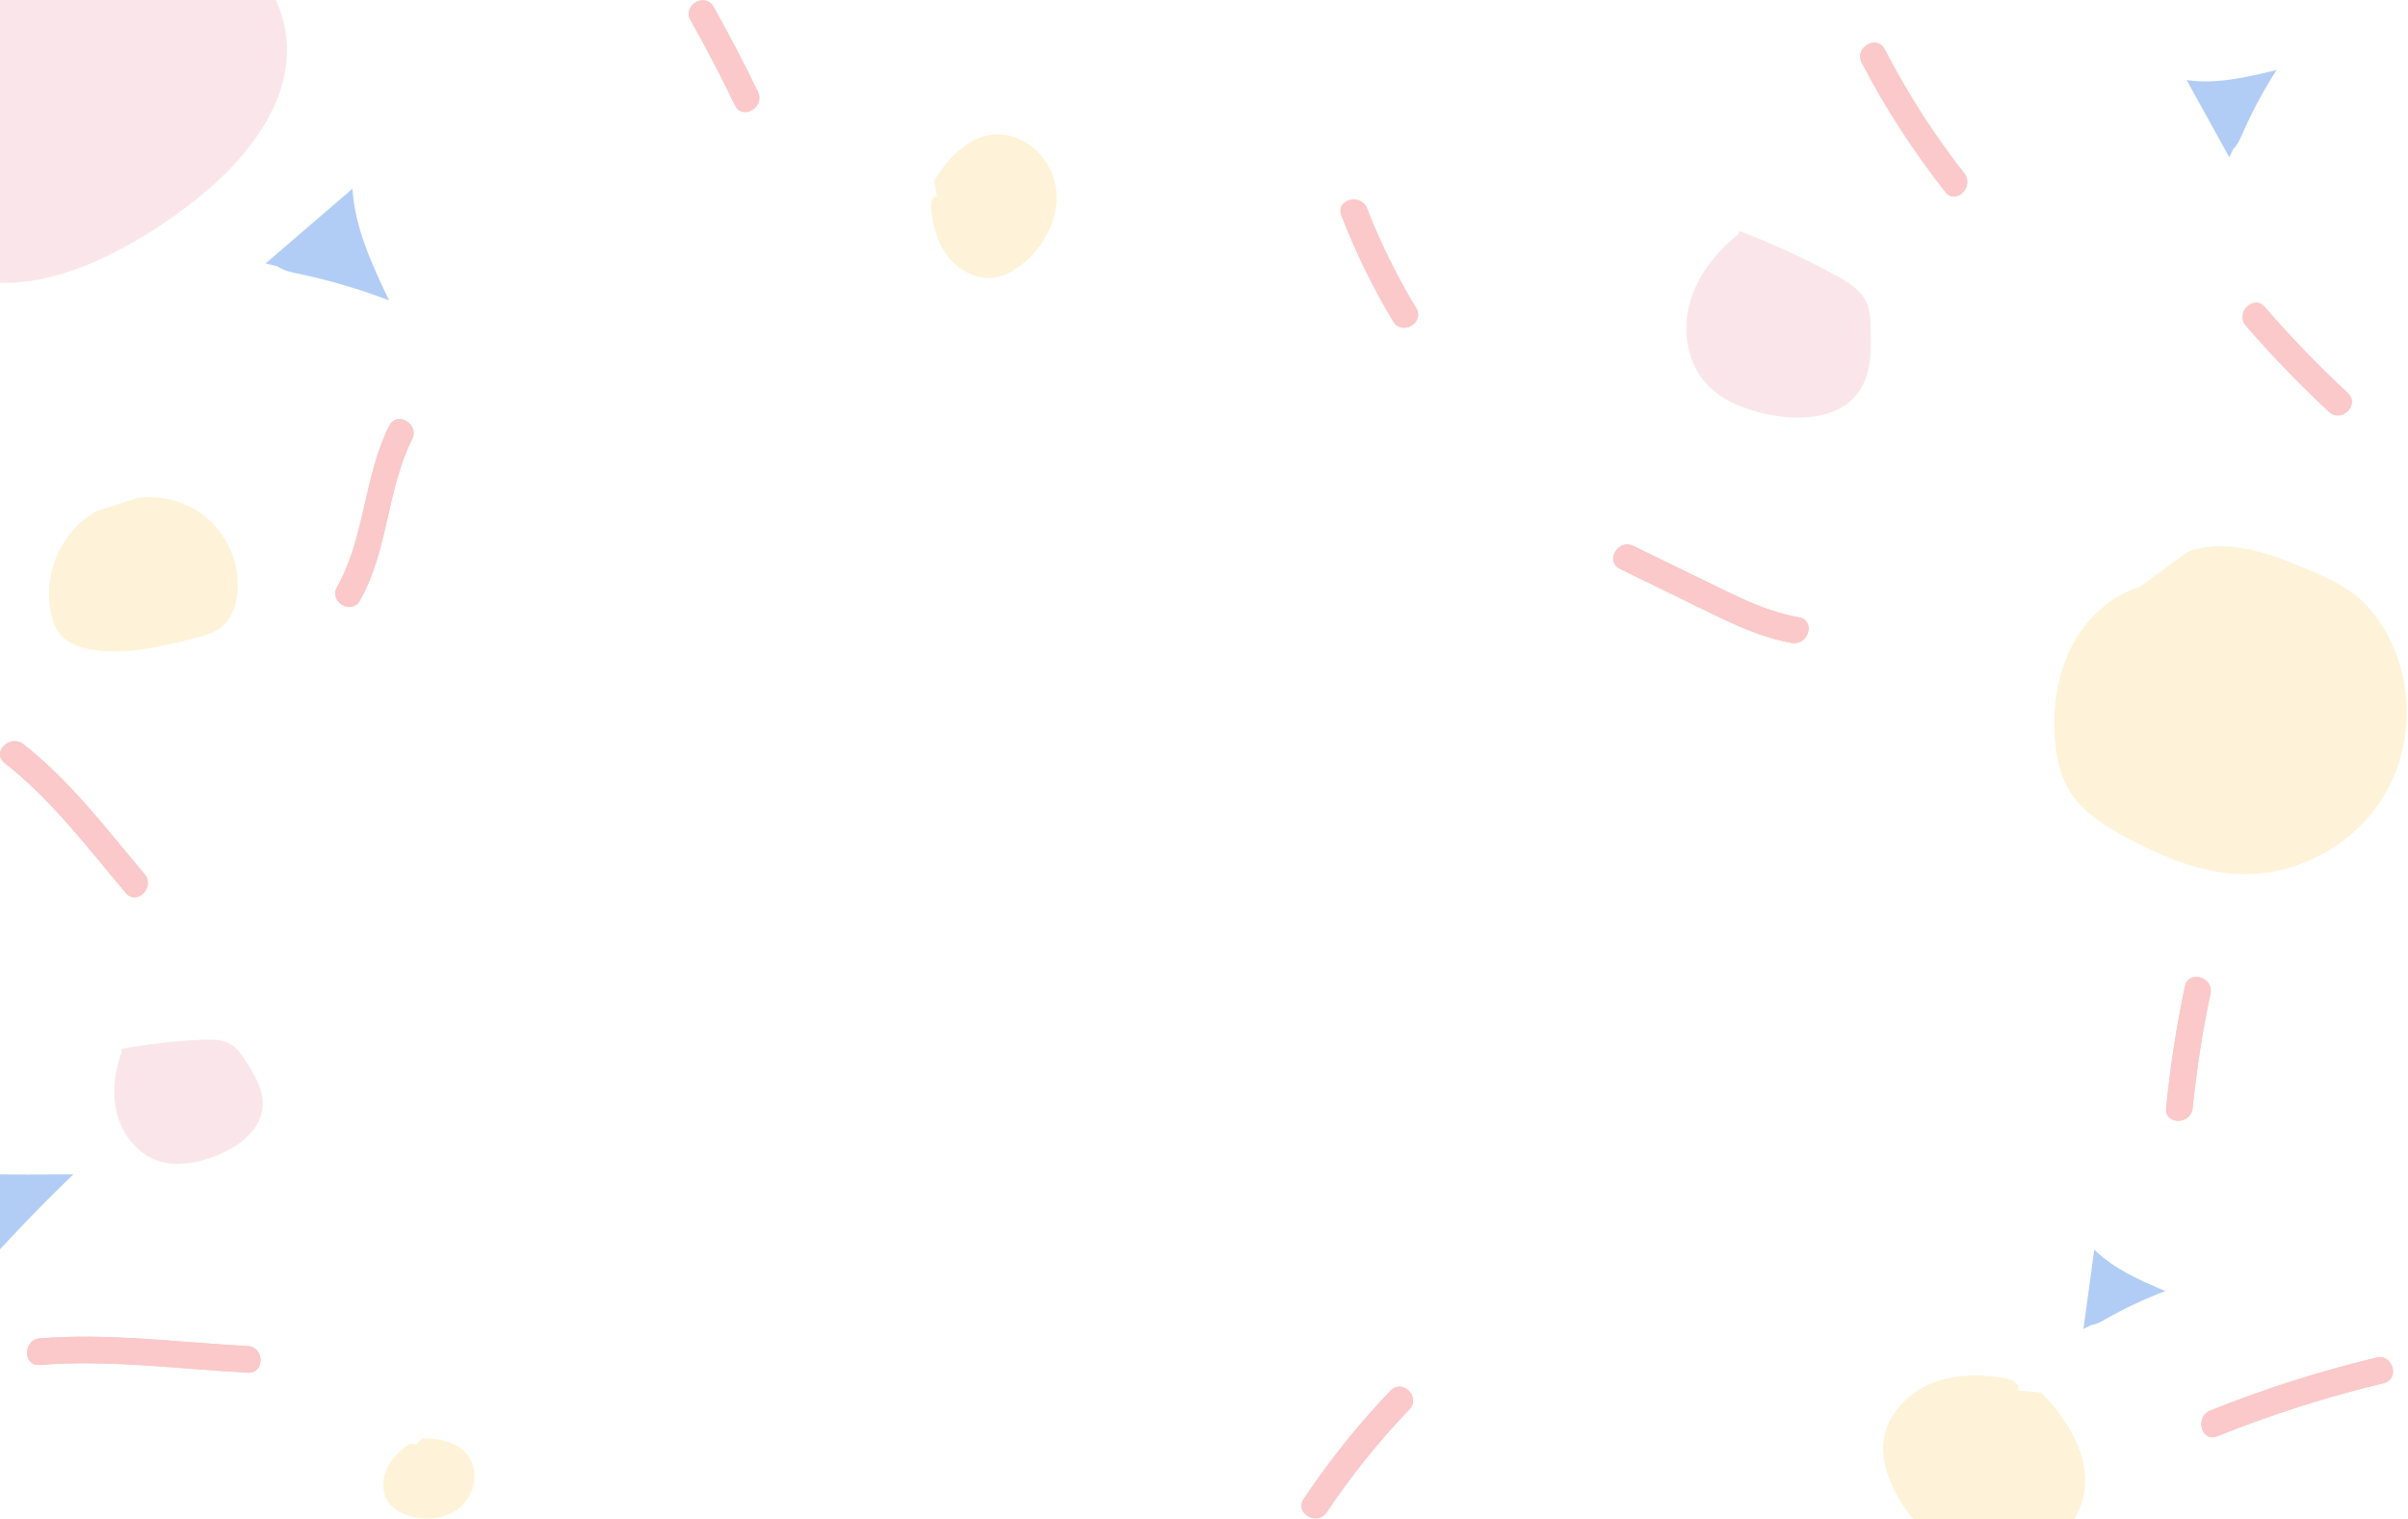
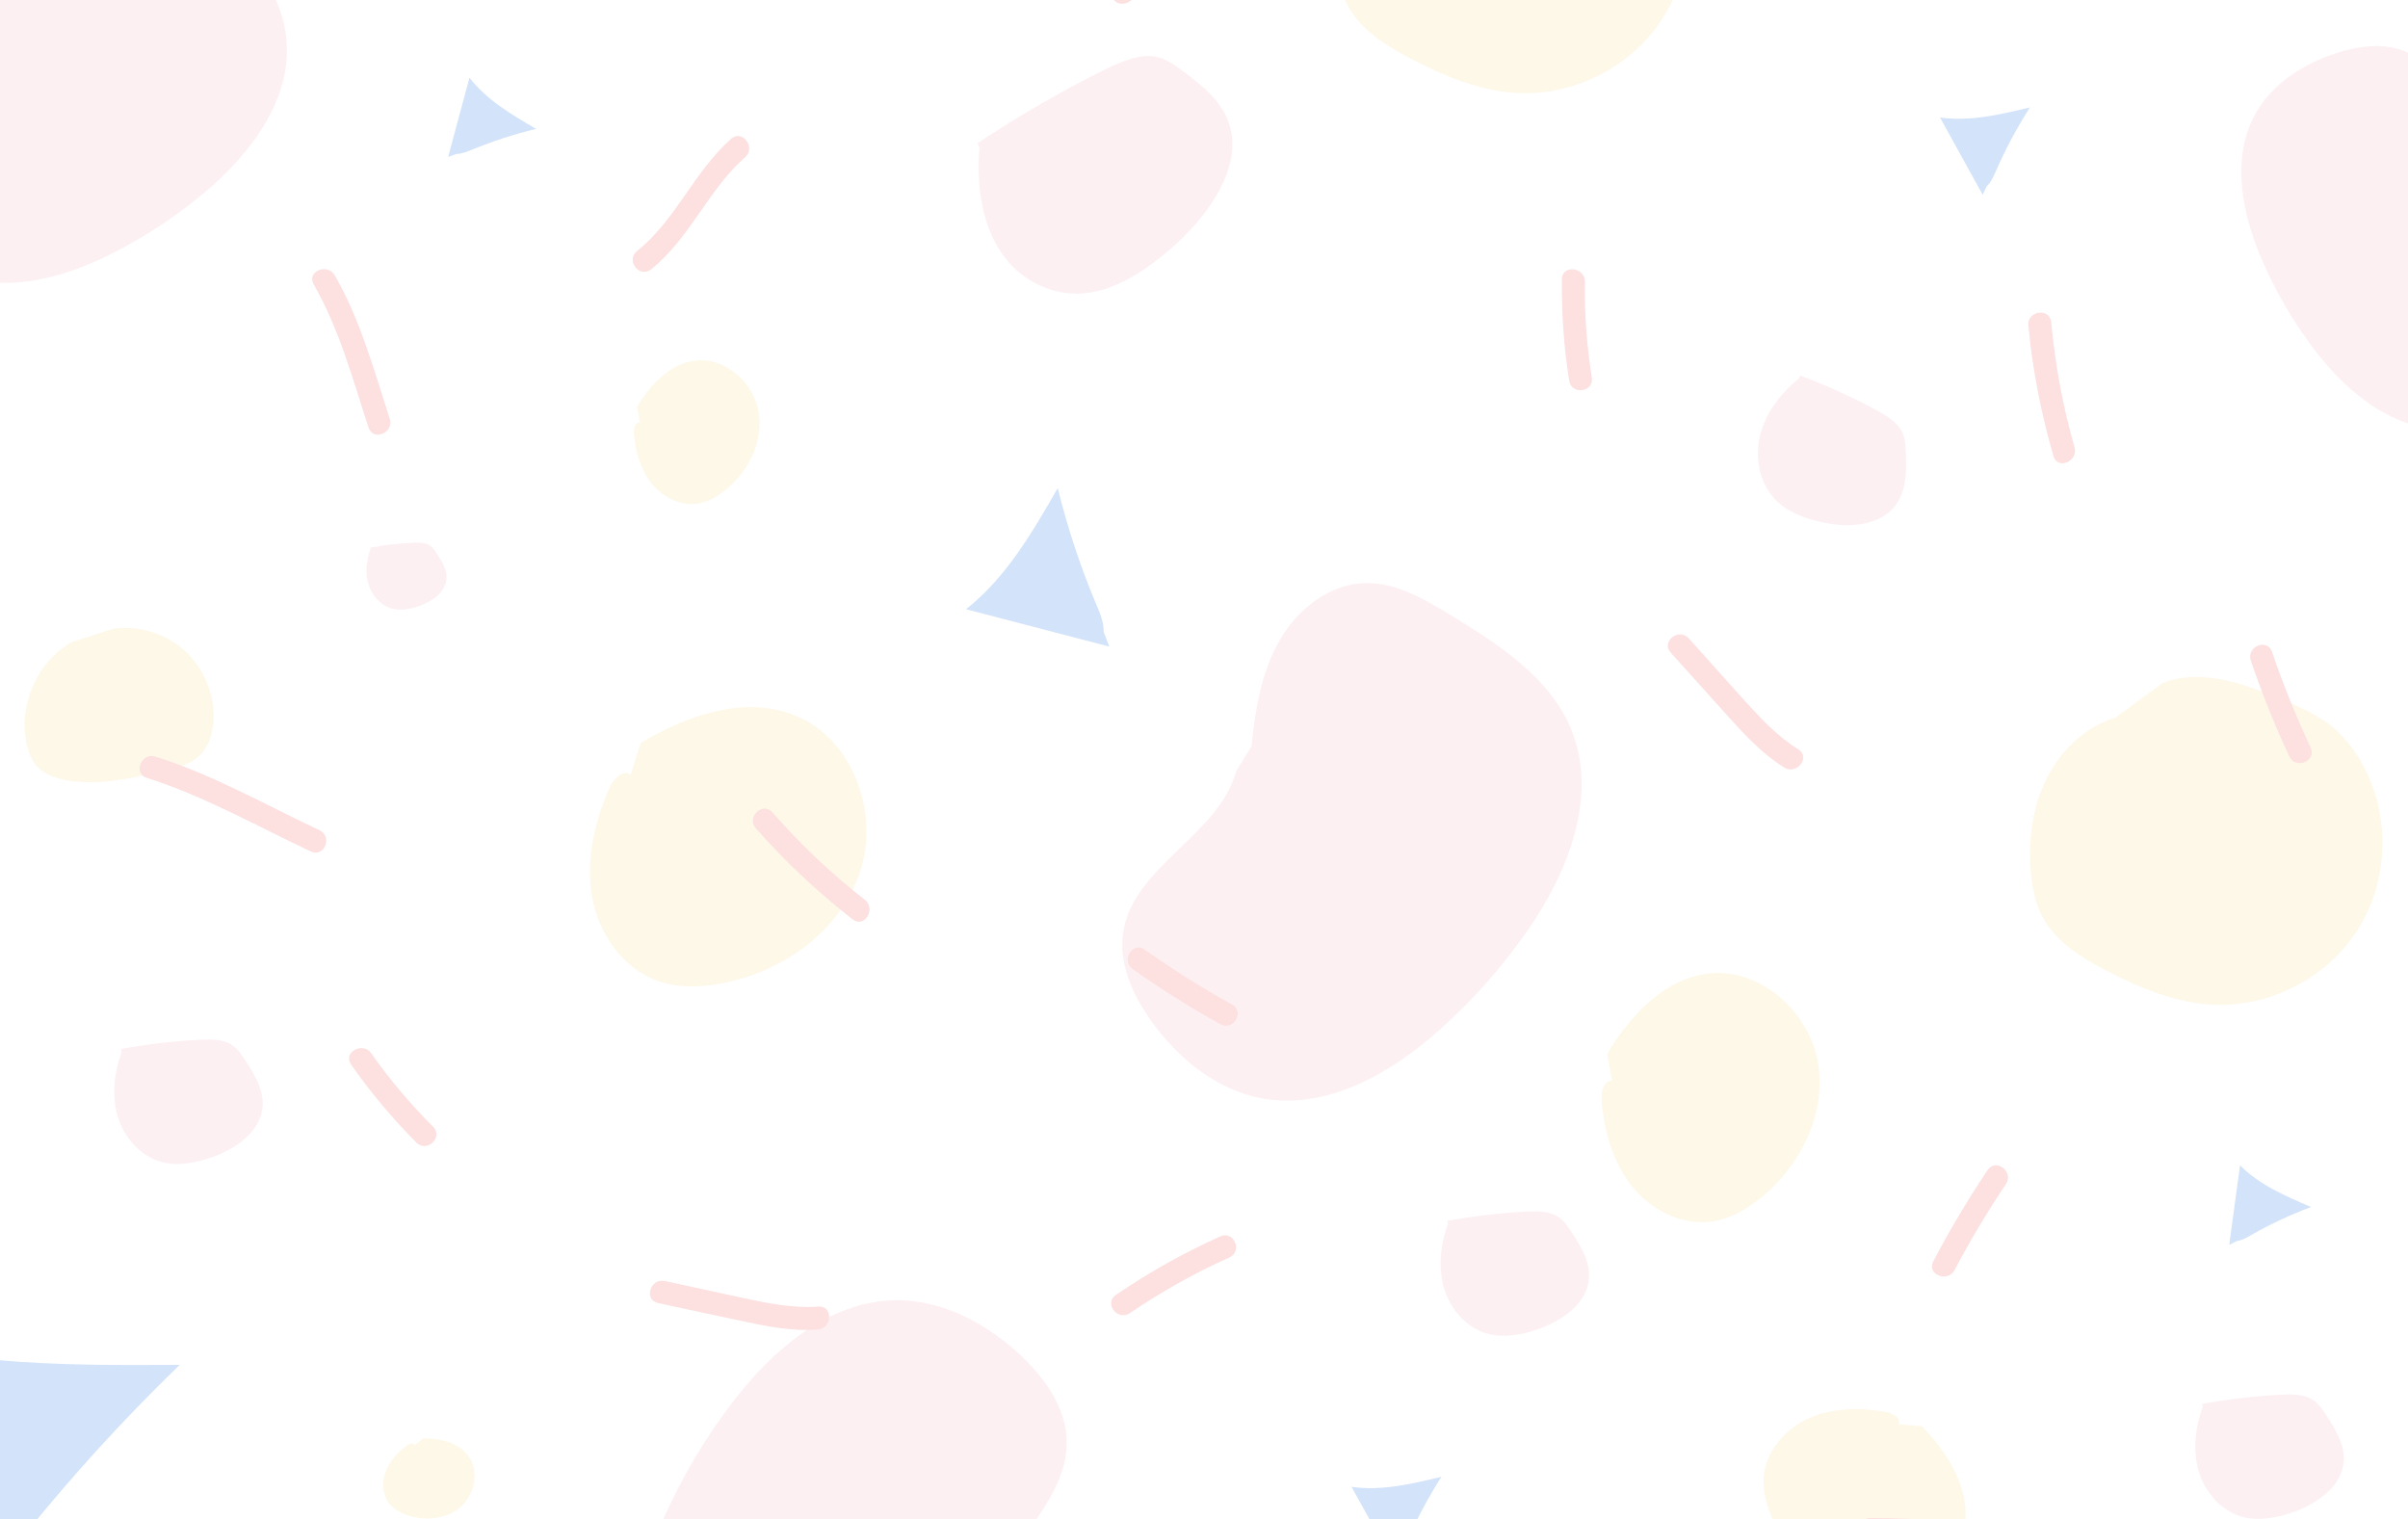
- <svg xmlns="http://www.w3.org/2000/svg" viewBox="0 0 1289 813" width="1289" height="813">
+ <svg xmlns="http://www.w3.org/2000/svg" version="1.2" viewBox="0 0 1289 813" width="1289" height="813">
  <style>
- 		tspan { white-space:pre }
- 		.shp0 { fill: #f0b6c2 } 
- 		.shp1 { fill: #fbdb8e } 
- 		.shp2 { fill: #2071e4 } 
- 		.shp3 { fill: #f46464 } 
+ 		.s0 { fill: #f0b6c2 } 
+ 		.s1 { fill: #fbdb8e } 
+ 		.s2 { fill: #2071e4 } 
+ 		.s3 { fill: #f46464 } 
	</style>
-   <g id="bg" style="opacity: 0.349">
-     <path id="Path 78" class="shp0" d="M153.14 19.08C149.89 -6.53 131.16 -27.06 113.34 -45.74C103.72 -55.82 93.35 -66.35 79.83 -69.69C63.68 -73.69 46.36 -66.13 34.72 -54.24C23.08 -42.36 16.15 -26.72 10.2 -11.19L0.59 -2.26C-14.48 24.1 -55.73 27.49 -68.11 55.21C-73.98 68.38 -71.49 83.82 -66.51 97.35C-59.15 117.34 -45.79 136.05 -26.51 145.14C0.67 157.96 33.17 149.28 59.99 135.72C77.8 126.71 94.56 115.64 109.84 102.79C134.93 81.68 157.26 51.61 153.14 19.08Z" />
-     <path id="Path 79" class="shp1" d="M1277.12 338.16C1272.86 330.73 1267.45 323.89 1260.76 318.54C1252.67 312.07 1243 307.96 1233.42 304C1213.43 295.73 1190.89 287.72 1170.75 295.62L1145.49 314.09C1129.44 319.03 1116.3 331.54 1108.73 346.53C1101.15 361.52 1098.81 378.78 1100.02 395.53C1100.67 404.55 1102.38 413.68 1106.77 421.58C1113.81 434.25 1126.81 442.31 1139.64 449.07C1157.76 458.62 1177.19 466.82 1197.66 467.83C1228.54 469.34 1259.66 452.9 1275.82 426.54C1291.97 400.18 1292.49 364.99 1277.12 338.16ZM111.88 278.28C101.65 269.01 87.19 264.59 73.52 266.58L51.18 273.81C32.28 284.67 22.17 308.87 27.72 329.95C28.56 333.15 29.75 336.32 31.75 338.95C35.96 344.46 43.1 346.83 49.95 347.87C68.27 350.65 86.81 346.03 104.76 341.44C109.22 340.3 113.8 339.11 117.55 336.42C124.07 331.75 126.9 323.33 127.27 315.32C127.91 301.52 122.11 287.56 111.88 278.28Z" />
-     <path id="Path 81" class="shp1" d="M250.43 778.97C245 771.91 235.19 769.94 226.28 769.96L222.17 773.63C221.51 772.12 219.23 772.81 217.9 773.78C212.92 777.42 208.47 782.12 206.36 787.93C204.25 793.73 204.83 800.75 208.9 805.4C211.12 807.93 214.17 809.6 217.32 810.78C226.97 814.39 238.68 813.44 246.48 806.72C254.29 800 256.71 787.14 250.43 778.97Z" />
-     <path id="Path 81 copy" class="shp1" d="M1115.75 798.55C1118.71 778.73 1106.59 759.77 1092.66 745.38L1080.31 744.45C1081.72 741.03 1077.05 738.41 1073.4 737.77C1059.72 735.38 1045.18 735.52 1032.48 741.15C1019.78 746.79 1009.32 758.7 1008.14 772.54C1007.5 780.08 1009.56 787.62 1012.57 794.57C1021.78 815.82 1041.6 833.31 1064.67 835.46C1087.73 837.62 1112.32 821.46 1115.75 798.55Z" />
-     <path id="Path 81 copy 2" class="shp1" d="M531.48 72.04C517.72 73.54 507.19 84.96 500.02 96.79L501.56 105.2C499.03 104.86 498.1 108.44 498.32 110.99C499.13 120.55 501.77 130.24 507.76 137.73C513.76 145.22 523.54 150.11 532.99 148.47C538.14 147.58 542.82 144.88 546.93 141.65C559.51 131.77 567.71 115.46 565.1 99.68C562.49 83.89 547.38 70.31 531.48 72.04Z" />
-     <path id="Path 82" class="shp2" d="M142.19 141C157.68 127.67 173.18 114.35 188.67 101.02C189.96 122.08 199.19 141.73 208.27 160.79C192.6 154.8 176.47 150.05 160.06 146.59C156.03 145.75 151.85 144.92 148.48 142.55" />
-     <path id="Path 82 copy" class="shp2" d="M1115.26 711.42C1117.19 697.23 1119.13 683.04 1121.06 668.85C1131.52 679.3 1145.5 685.31 1159.11 691.09C1148.11 695.23 1137.44 700.23 1127.23 706.05C1124.72 707.48 1122.15 708.98 1119.28 709.31" />
-     <path id="Path 82 copy 2" class="shp2" d="M1193.34 84.2C1185.72 70.42 1178.1 56.64 1170.49 42.86C1186.58 45.2 1202.85 41.32 1218.65 37.47C1211.67 48.34 1205.55 59.77 1200.37 71.6C1199.09 74.51 1197.81 77.53 1195.5 79.7" />
-     <path id="Path 82 copy 3" class="shp2" d="M-102.25 787.04C-119.18 726.43 -136.11 665.81 -153.04 605.19C-92.61 629.12 -25.74 629.04 39.25 628.62C2.08 664.48 -32.24 703.27 -63.32 744.52C-70.94 754.66 -78.7 765.23 -89.7 771.52" />
-     <path id="Path 83" class="shp3" d="M208.34 227.93C194.67 255.32 195.46 287.53 180.42 314.24C175.92 322.23 188.21 329.41 192.71 321.42C207.85 294.52 206.96 262.48 220.62 235.11C224.7 226.94 212.43 219.73 208.34 227.93ZM369.66 10.8C378.07 25.74 385.99 40.93 393.44 56.37C397.42 64.62 409.69 57.41 405.73 49.19C398.28 33.75 390.35 18.56 381.95 3.62C377.46 -4.37 365.16 2.8 369.66 10.8ZM2.45 408.4C27.48 427.97 46.95 453.82 67.31 477.96C73.22 484.97 83.24 474.86 77.37 467.9C57.01 443.76 37.54 417.91 12.51 398.34C5.38 392.77 -4.76 402.77 2.45 408.4ZM21.3 730.63C57.95 727.69 95.98 732.79 132.64 734.79C141.79 735.29 141.76 721.06 132.64 720.56C95.99 718.56 57.95 713.46 21.3 716.4C12.24 717.12 12.16 731.36 21.3 730.63ZM996.61 33.59C1009.31 58.1 1024.3 81.09 1041.37 102.78C1047.03 109.98 1057.04 99.84 1051.43 92.72C1035.14 72.02 1021.01 49.79 1008.9 26.4C1004.68 18.27 992.4 25.46 996.61 33.59ZM710.17 809.52C723.3 789.86 738.06 771.53 754.42 754.46C760.76 747.85 750.71 737.77 744.36 744.4C727.17 762.33 711.68 781.69 697.88 802.34C692.79 809.98 705.11 817.11 710.17 809.52ZM1169.55 528.04C1165.02 549.56 1161.7 571.26 1159.51 593.13C1158.6 602.24 1172.84 602.17 1173.74 593.13C1175.8 572.52 1179.01 552.1 1183.27 531.83C1185.15 522.89 1171.44 519.07 1169.55 528.04ZM1202.27 174.41C1216.25 190.55 1231.05 205.89 1246.69 220.43C1253.39 226.66 1263.47 216.62 1256.75 210.37C1241.11 195.83 1226.31 180.49 1212.34 164.35C1206.33 157.41 1196.31 167.51 1202.27 174.41ZM867.16 304.51C883.03 312.25 898.89 320.02 914.78 327.74C929.08 334.7 943.43 341.43 959.22 344.16C968.18 345.71 972.03 332 963.01 330.44C947.12 327.7 932.94 320.81 918.56 313.79C903.82 306.6 889.08 299.41 874.34 292.22C866.14 288.22 858.92 300.49 867.16 304.51ZM1186.9 768.8C1215.86 757.15 1245.55 747.69 1275.9 740.43C1284.81 738.3 1281.04 724.58 1272.12 726.71C1241.77 733.97 1212.07 743.43 1183.12 755.08C1174.73 758.46 1178.39 772.23 1186.9 768.8ZM718.04 115.35C725.69 135.05 734.87 153.98 745.78 172.08C750.5 179.91 762.81 172.77 758.07 164.89C747.8 147.86 738.97 130.12 731.77 111.57C728.49 103.12 714.72 106.8 718.04 115.35Z" />
-     <path id="Path 83 copy" class="shp3" d="M208.34 227.93C194.67 255.32 195.46 287.53 180.42 314.24C175.92 322.23 188.21 329.41 192.71 321.42C207.85 294.52 206.96 262.48 220.62 235.11C224.7 226.94 212.43 219.73 208.34 227.93ZM369.66 10.8C378.07 25.74 385.99 40.93 393.44 56.37C397.42 64.62 409.69 57.41 405.73 49.19C398.28 33.75 390.35 18.56 381.95 3.62C377.46 -4.37 365.16 2.8 369.66 10.8ZM2.45 408.4C27.48 427.97 46.95 453.82 67.31 477.96C73.22 484.97 83.24 474.86 77.37 467.9C57.01 443.76 37.54 417.91 12.51 398.34C5.38 392.77 -4.76 402.77 2.45 408.4ZM21.3 730.63C57.95 727.69 95.98 732.79 132.64 734.79C141.79 735.29 141.76 721.06 132.64 720.56C95.99 718.56 57.95 713.46 21.3 716.4C12.24 717.12 12.16 731.36 21.3 730.63ZM996.61 33.59C1009.31 58.1 1024.3 81.09 1041.37 102.78C1047.03 109.98 1057.04 99.84 1051.43 92.72C1035.14 72.02 1021.01 49.79 1008.9 26.4C1004.68 18.27 992.4 25.46 996.61 33.59ZM710.17 809.52C723.3 789.86 738.06 771.53 754.42 754.46C760.76 747.85 750.71 737.77 744.36 744.4C727.17 762.33 711.68 781.69 697.88 802.34C692.79 809.98 705.11 817.11 710.17 809.52ZM1169.55 528.04C1165.02 549.56 1161.7 571.26 1159.51 593.13C1158.6 602.24 1172.84 602.17 1173.74 593.13C1175.8 572.52 1179.01 552.1 1183.27 531.83C1185.15 522.89 1171.44 519.07 1169.55 528.04ZM1202.27 174.41C1216.25 190.55 1231.05 205.89 1246.69 220.43C1253.39 226.66 1263.47 216.62 1256.75 210.37C1241.11 195.83 1226.31 180.49 1212.34 164.35C1206.33 157.41 1196.31 167.51 1202.27 174.41ZM867.16 304.51C883.03 312.25 898.89 320.02 914.78 327.74C929.08 334.7 943.43 341.43 959.22 344.16C968.18 345.71 972.03 332 963.01 330.44C947.12 327.7 932.94 320.81 918.56 313.79C903.82 306.6 889.08 299.41 874.34 292.22C866.14 288.22 858.92 300.49 867.16 304.51ZM1186.9 768.8C1215.86 757.15 1245.55 747.69 1275.9 740.43C1284.81 738.3 1281.04 724.58 1272.12 726.71C1241.77 733.97 1212.07 743.43 1183.12 755.08C1174.73 758.46 1178.39 772.23 1186.9 768.8ZM718.04 115.35C725.69 135.05 734.87 153.98 745.78 172.08C750.5 179.91 762.81 172.77 758.07 164.89C747.8 147.86 738.97 130.12 731.77 111.57C728.49 103.12 714.72 106.8 718.04 115.35Z" />
-     <path id="Path 84" class="shp0" d="M930.29 125.55C918.27 135.2 908.27 147.97 904.36 162.87C900.45 177.78 903.38 194.9 913.99 206.08C922.16 214.69 933.86 219.05 945.45 221.62C963.1 225.52 984.71 224.42 995.07 209.62C1001.86 199.92 1001.74 187.16 1001.35 175.33C1001.21 170.87 1001.04 166.3 999.27 162.21C996.29 155.34 989.42 151.11 982.86 147.51C966.19 138.35 948.86 130.37 931.07 123.64" />
-     <path id="Path 84 copy" class="shp0" d="M65.09 563.1C61.1 574.15 59.66 586.42 63.03 597.68C66.4 608.93 75.1 618.91 86.44 621.97C95.17 624.33 104.51 622.53 113.08 619.6C126.11 615.14 139.74 605.85 140.61 592.11C141.17 583.1 136.03 574.85 131.09 567.3C129.23 564.46 127.3 561.55 124.53 559.59C119.87 556.3 113.72 556.28 108.02 556.53C93.54 557.19 79.1 558.87 64.85 561.55" />
+   <g id="bg" style="opacity: .2">
+     <path id="Path 78" class="s0" d="m109.8 102.8c-15.2 12.8-32 23.9-49.8 32.9-26.8 13.6-59.3 22.3-86.5 9.4-19.3-9.1-32.7-27.8-40-47.8-5-13.5-7.5-28.9-1.6-42.1 12.4-27.7 53.6-31.1 68.7-57.5l9.6-8.9c5.9-15.5 12.9-31.2 24.5-43 11.7-11.9 29-19.5 45.1-15.5 13.5 3.3 23.9 13.9 33.5 24 17.9 18.6 36.6 39.2 39.8 64.8 4.2 32.5-18.2 62.6-43.3 83.7z" />
+     <path id="Path 78 copy" class="s0" d="m817.4 498.5c-13.4 19.3-29 36.9-46.5 52.5-26.2 23.5-60.4 43.2-95.2 37-24.6-4.5-45.4-21.6-59.8-42-9.8-13.9-17.3-30.6-14.6-47.3 5.6-35.2 51.3-51.6 60.4-86l8.2-13.1c2-19.4 5.1-39.2 14.7-56.2 9.6-17.1 26.9-30.9 46.4-31.3 16.4-0.3 31.3 8.5 45.3 17 25.9 15.8 53.3 33.4 64.8 61.4 14.5 35.6-1.6 76.5-23.7 108z" />
+     <path id="Path 78 copy 2" class="s0" d="m355.3 812.6c9.7-21.8 21.9-42.4 36.3-61.3 21.7-28.6 52-54.9 87.8-55.3 25.5-0.3 49.5 12.8 67.9 30.4 12.4 11.9 23.1 27.2 23.7 44.3 1.2 36.2-41.3 61.4-43.7 97.5l-5.6 14.6c1.7 19.8 2.4 40.2-3.9 59-6.2 18.8-20.9 36-40.3 40.1-16.2 3.5-32.8-2.4-48.4-8.2-28.9-10.7-59.7-23-76.5-48.7-21.4-32.8-13.2-76.7 2.7-112.4z" />
+     <path id="Path 78 copy 3" class="s0" d="m1238.2 186.3c-10.8-14.4-19.9-30-27.1-46.5-10.8-24.8-17-54.5-4.1-78.3 9.1-16.8 26.6-27.9 45-33.5 12.4-3.8 26.4-5.3 38 0.7 24.3 12.5 25.2 49.8 48.2 64.6l7.5 9.1c13.7 6.2 27.4 13.2 37.5 24.3 10.1 11 16.1 27 11.6 41.3-3.6 12-13.6 20.8-23.2 28.9-17.7 15.1-37.1 30.9-60.3 32.6-29.4 2-55.4-19.6-73.1-43.2z" />
+     <path id="Path 79" class="s1" d="m1262.8 496.5c-16.1 26.4-47.3 42.8-78.1 41.3-20.5-1-39.9-9.2-58.1-18.7-12.8-6.8-25.8-14.9-32.8-27.5-4.4-7.9-6.1-17.1-6.8-26.1-1.2-16.7 1.1-34 8.7-49 7.6-15 20.7-27.5 36.8-32.4l25.2-18.5c20.2-7.9 42.7 0.1 62.7 8.4 9.6 4 19.3 8.1 27.4 14.5 6.6 5.4 12.1 12.2 16.3 19.7 15.4 26.8 14.9 62-1.3 88.3zm-1148.5-111.2c-0.4 8-3.2 16.4-9.8 21.1-3.7 2.7-8.3 3.9-12.7 5-18 4.6-36.5 9.2-54.9 6.5-6.8-1.1-13.9-3.4-18.2-9-2-2.6-3.1-5.8-4-9-5.5-21 4.6-45.2 23.5-56.1l22.3-7.2c13.7-2 28.1 2.4 38.4 11.7 10.2 9.3 16 23.2 15.4 37z" />
+     <path id="Path 79 copy" class="s1" d="m890.8 8.5c-16.1 26.4-47.3 42.8-78.1 41.3-20.5-1-39.9-9.2-58.1-18.7-12.8-6.8-25.8-14.9-32.8-27.5-4.4-7.9-6.1-17.1-6.8-26.1-1.2-16.7 1.1-34 8.7-49 7.6-15 20.7-27.5 36.8-32.4l25.2-18.5c20.2-7.9 42.7 0.1 62.7 8.4 9.6 4 19.3 8.1 27.4 14.5 6.6 5.4 12.1 12.2 16.3 19.7 15.4 26.8 14.9 62-1.3 88.3zm-1148.5-111.2c-0.4 8-3.2 16.4-9.8 21.1-3.7 2.7-8.3 3.9-12.7 5-18 4.6-36.5 9.2-54.9 6.5-6.8-1.1-13.9-3.4-18.2-9-2-2.6-3.1-5.8-4-9-5.5-21 4.6-45.2 23.5-56.1l22.3-7.2c13.7-2 28.1 2.4 38.4 11.7 10.2 9.3 16 23.2 15.4 37z" />
+     <path id="Path 81" class="s1" d="m246.5 806.7c-7.8 6.7-19.5 7.7-29.2 4.1-3.1-1.2-6.2-2.9-8.4-5.4-4.1-4.7-4.7-11.7-2.5-17.5 2.1-5.8 6.5-10.5 11.5-14.1 1.3-1 3.6-1.7 4.3-0.2l4.1-3.6c8.9-0.1 18.7 1.9 24.1 9 6.3 8.1 3.9 21-3.9 27.7z" />
+     <path id="Path 81 copy" class="s1" d="m1000.7 853.5c-23.1-2.2-42.9-19.7-52.1-40.9-3-7-5.1-14.5-4.5-22.1 1.2-13.8 11.7-25.7 24.4-31.4 12.7-5.6 27.2-5.7 40.9-3.3 3.6 0.6 8.3 3.2 6.9 6.6l12.4 1c13.9 14.4 26 33.3 23 53.1-3.4 23-28 39.1-51 37z" />
+     <path id="Path 81 copy 2" class="s1" d="m406.1 220.7c2.6 15.8-5.6 32.1-18.2 41.9-4.1 3.3-8.8 6-13.9 6.9-9.5 1.6-19.2-3.3-25.2-10.8-6-7.5-8.7-17.2-9.5-26.7-0.2-2.6 0.7-6.1 3.3-5.8l-1.6-8.4c7.2-11.8 17.7-23.3 31.5-24.8 15.9-1.7 31 11.9 33.6 27.7z" />
+     <path id="Path 81 copy 4" class="s1" d="m973.2 569.1c4.5 27.4-9.7 55.6-31.6 72.8-7.1 5.6-15.2 10.3-24.1 11.8-16.4 2.8-33.4-5.6-43.8-18.6-10.4-13-15-29.8-16.4-46.4-0.3-4.4 1.3-10.6 5.7-10l-2.7-14.6c12.4-20.5 30.7-40.4 54.6-43 27.5-3 53.7 20.6 58.3 48z" />
+     <path id="Path 81 copy 3" class="s1" d="m460.3 466.9c-10.6 31.7-41.8 53.8-74.7 59.6-10.8 2-22.1 2.4-32.5-1.1-19-6.2-32.3-24.8-36-44.6-3.7-19.7 1-40.2 8.9-58.6 2-4.9 7.3-10.6 11.6-7.5l5.4-17c24.9-14.8 55.5-25.6 82.4-14.8 31.1 12.4 45.6 52.3 34.9 84z" />
+     <path id="Path 82" class="s2" d="m239.9 84q5.7-21.2 11.4-42.4c9.2 11.9 22.6 19.8 35.7 27.4-11.7 2.8-23.1 6.5-34.3 11.1-2.7 1.1-5.5 2.3-8.5 2.3" />
+     <path id="Path 82 copy" class="s2" d="m1193.3 666.4q2.9-21.3 5.8-42.6c10.4 10.5 24.4 16.5 38 22.3-11 4.1-21.7 9.1-31.9 14.9-2.5 1.5-5.1 3-7.9 3.3" />
+     <path id="Path 82 copy 2" class="s2" d="m1061.3 104.2q-11.4-20.7-22.8-41.3c16.1 2.3 32.3-1.6 48.1-5.4-6.9 10.8-13.1 22.3-18.2 34.1-1.3 2.9-2.6 5.9-4.9 8.1" />
+     <path id="Path 82 copy 7" class="s2" d="m746.3 837.2q-11.4-20.7-22.8-41.3c16.1 2.3 32.3-1.6 48.1-5.4-6.9 10.8-13.1 22.3-18.2 34.1-1.3 2.9-2.6 5.9-4.9 8.1" />
+     <path id="Path 84" class="s0" d="m963.6 201c14.3 5.4 28.3 11.7 41.7 19 5.2 2.9 10.7 6.3 13.2 11.8 1.4 3.3 1.5 6.9 1.7 10.5 0.3 9.5 0.4 19.7-5 27.5-8.3 11.9-25.6 12.9-39.8 9.8-9.3-2-18.7-5.5-25.3-12.4-8.5-9-10.9-22.7-7.8-34.7 3.1-11.9 11.1-22.2 20.7-30" />
+     <path id="Path 82 copy 4" class="s2" d="m593.8 346.1q-38.3-10-76.7-20c21.5-16.9 35.5-41.1 49.1-64.8 5.2 21 12 41.7 20.4 61.7 2.1 4.9 4.3 9.9 4.2 15.3" />
+     <path id="Path 82 copy 3" class="s2" d="m-45.3 889q-25.3-90.9-50.7-181.8c60.4 23.9 127.3 23.8 192.2 23.4-37.1 35.9-71.4 74.7-102.5 115.9-7.6 10.2-15.4 20.7-26.4 27" />
+     <path id="Path 83 copy 2" class="s3" d="m398.9 84.1c-19.9 17.5-29.5 43.4-50.4 60.1-6.2 4.9-13.7-4.8-7.5-9.8 20.7-16.5 30.5-42.5 50.4-60.1 5.9-5.2 13.4 4.6 7.5 9.8zm204.2-133.2q2.9 22.1 4.3 44.3c0.5 7.8-11.6 9.6-12.2 1.7q-1.4-22.1-4.2-44.2c-1-7.9 11.1-9.6 12.1-1.8zm-423.9 196.5c13.7 23.8 21 50.8 29.4 76.7 2.5 7.5-8.8 12.3-11.3 4.8-8.5-25.9-15.7-53-29.4-76.7-3.9-6.9 7.4-11.6 11.3-4.8zm-96 257.6c30.3 9.5 59.1 25.9 87.8 39.4 7.2 3.4 2.6 14.8-4.6 11.4-28.7-13.5-57.5-29.9-87.8-39.4-7.6-2.4-2.9-13.8 4.6-11.4zm1014.8-232.6c2.1 22.7 6.2 45.1 12.5 67 2.2 7.5-9.1 12.4-11.3 4.7-6.6-22.9-11.2-46.1-13.4-69.9-0.8-7.9 11.4-9.6 12.2-1.8zm-500.7 520.8c17.7-12.1 36.4-22.6 56-31.4 7.2-3.2 12 8.1 4.8 11.3-18.7 8.4-36.4 18.3-53.3 29.8-6.5 4.4-14.1-5.3-7.5-9.7zm476.5-59.4c-10 14.9-19.2 30.2-27.5 46-3.7 7-15.1 2.4-11.4-4.6 8.8-16.8 18.5-33.1 29.1-48.9 4.4-6.5 14.2 1 9.8 7.5zm142.4-284.9q8.9 26.2 20.7 51.3c3.3 7.1-8 11.9-11.4 4.8q-11.7-25.1-20.6-51.3c-2.6-7.5 8.7-12.3 11.3-4.8zm-312.2-7.2q14.2 15.9 28.4 31.7c9.3 10.2 18.4 20.4 30.2 27.7 6.8 4.2-0.8 13.9-7.4 9.8-11.8-7.3-21.1-17.4-30.3-27.6-10.2-11.3-20.4-22.7-30.6-34-5.3-5.9 4.4-13.4 9.7-7.6zm97.3 470.9c27 0.1 53.8 2.1 80.5 6.1 7.8 1.2 6.4 13.4-1.4 12.3q-40.1-6.1-80.5-6.2c-8 0-6.4-12.2 1.4-12.2zm-152.9-661.8c-0.3 17.2 1 34.3 3.7 51.3 1.3 7.8-10.9 9.5-12.1 1.7-2.9-18-4.1-36.1-3.9-54.4 0.1-7.9 12.4-6.4 12.3 1.4z" />
+     <path id="Path 83 copy 3" class="s3" d="m-204.5 773.5c-5.7 25.8 1.7 52.5-5.5 78.2-2.1 7.7-13.9 4.2-11.8-3.4 7.1-25.6-0.2-52.4 5.5-78.2 1.8-7.8 13.6-4.3 11.8 3.4zm87.3-227.6q15.2 16.2 29.4 33.3c5 6-3.8 14.6-8.8 8.5q-14.2-17.1-29.4-33.3c-5.4-5.7 3.4-14.3 8.8-8.5zm-228 407.8c25.1 11.2 46.8 28.8 68.9 44.9 6.4 4.6 0.1 15.1-6.4 10.5-22-16-43.7-33.7-68.8-44.9-7.2-3.2-0.8-13.7 6.3-10.5zm73.4 265c30.2-10.1 63.1-13.7 94.3-19.7 7.8-1.4 10.7 10.5 3 12-31.2 5.9-64.2 9.5-94.3 19.6-7.5 2.5-10.4-9.5-3-11.9zm685.2-783.9c15.1 17.1 31.5 32.9 49.5 46.8 6.2 4.8-0.1 15.4-6.4 10.6-18.8-14.7-36.1-30.9-51.9-48.8-5.2-5.9 3.6-14.5 8.8-8.6zm-99.8 715.5c7.3-20.2 16.3-39.7 27-58.3 3.9-6.8 14.5-0.5 10.5 6.4-10.2 17.7-18.7 36.1-25.7 55.4-2.6 7.4-14.5 4-11.8-3.5zm351-327.7c0.7 17.9 2.2 35.7 4.8 53.4 1.1 7.8-10.8 10.8-12 3-2.7-18.8-4.4-37.7-5.1-56.7-0.2-7.9 12.1-7.6 12.3 0.3zm-51.9-314.3q22.6 16 46.8 29.4c7 3.9 0.6 14.4-6.3 10.5q-24.2-13.4-46.8-29.4c-6.5-4.5-0.1-15.1 6.3-10.5zm-256.9 177.4q20.7 4.5 41.5 9c13.5 2.9 26.9 5.7 40.8 4.7 7.9-0.6 7.5 11.7-0.4 12.3-13.8 1-27.2-1.7-40.6-4.6-15-3.1-29.9-6.4-44.8-9.6-7.8-1.6-4.3-13.4 3.5-11.8zm355.1 324.2c21.8-15.8 44.8-29.9 68.7-42.3 7.1-3.6 13.1 7.1 6 10.8q-35.9 18.6-68.7 42.2c-6.5 4.7-12.4-6.1-6-10.7zm-512.2-446.1c9.9 14.1 20.9 27.1 33.1 39.3 5.6 5.6-3.2 14.1-8.8 8.6-12.9-13-24.6-26.9-35.1-41.9-4.5-6.5 6.3-12.4 10.8-6z" />
+     <path id="Path 84 copy 2" class="s0" d="m523.2 76.7c21.9-14.6 44.6-27.7 67.7-39.2 9.1-4.5 19.1-8.9 28-7.1 5.4 1.1 9.7 4.3 14 7.4 11.2 8.3 23.1 17.7 26.1 32.3 4.5 22.3-13.5 46.9-32.7 63.4-12.6 10.8-26.9 20.4-42.1 23-19.6 3.4-38-6.1-48.3-21.4-10.3-15.3-13.3-35.8-11.6-56.1" />
+     <path id="Path 84 copy" class="s0" d="m64.8 561.5c14.3-2.6 28.7-4.3 43.2-5 5.7-0.2 11.9-0.2 16.5 3.1 2.8 1.9 4.7 4.9 6.6 7.7 4.9 7.5 10.1 15.8 9.5 24.8-0.9 13.7-14.5 23-27.5 27.5-8.6 2.9-17.9 4.7-26.7 2.4-11.3-3.1-20-13.1-23.4-24.3-3.3-11.3-1.9-23.6 2.1-34.6" />
+     <path id="Path 84 copy 4" class="s0" d="m198.1 293.2c7.7-1.5 15.5-2.4 23.3-2.7 3.1-0.1 6.4-0.1 8.9 1.6 1.5 1.1 2.5 2.7 3.5 4.2 2.7 4.1 5.5 8.5 5.2 13.4-0.5 7.4-7.8 12.4-14.9 14.8-4.6 1.6-9.6 2.5-14.3 1.3-6.1-1.7-10.8-7.1-12.6-13.1-1.9-6.1-1.1-12.7 1.1-18.7" />
+     <path id="Path 84 copy 3" class="s0" d="m774.8 653.5c14.3-2.6 28.7-4.3 43.2-5 5.7-0.2 11.9-0.2 16.5 3.1 2.8 1.9 4.7 4.9 6.6 7.7 4.9 7.5 10.1 15.8 9.5 24.8-0.9 13.7-14.5 23-27.5 27.5-8.6 2.9-17.9 4.7-26.7 2.4-11.3-3.1-20-13.1-23.4-24.3-3.3-11.3-1.9-23.6 2.1-34.6" />
+     <path id="Path 84 copy 5" class="s0" d="m1178.8 751.5c14.3-2.6 28.7-4.3 43.2-5 5.7-0.2 11.9-0.2 16.5 3.1 2.8 1.9 4.7 4.9 6.6 7.7 4.9 7.5 10.1 15.8 9.5 24.8-0.9 13.7-14.5 23-27.5 27.5-8.6 2.9-17.9 4.7-26.7 2.4-11.3-3.1-20-13.1-23.4-24.3-3.3-11.3-1.9-23.6 2.1-34.6" />
  </g>
</svg>
